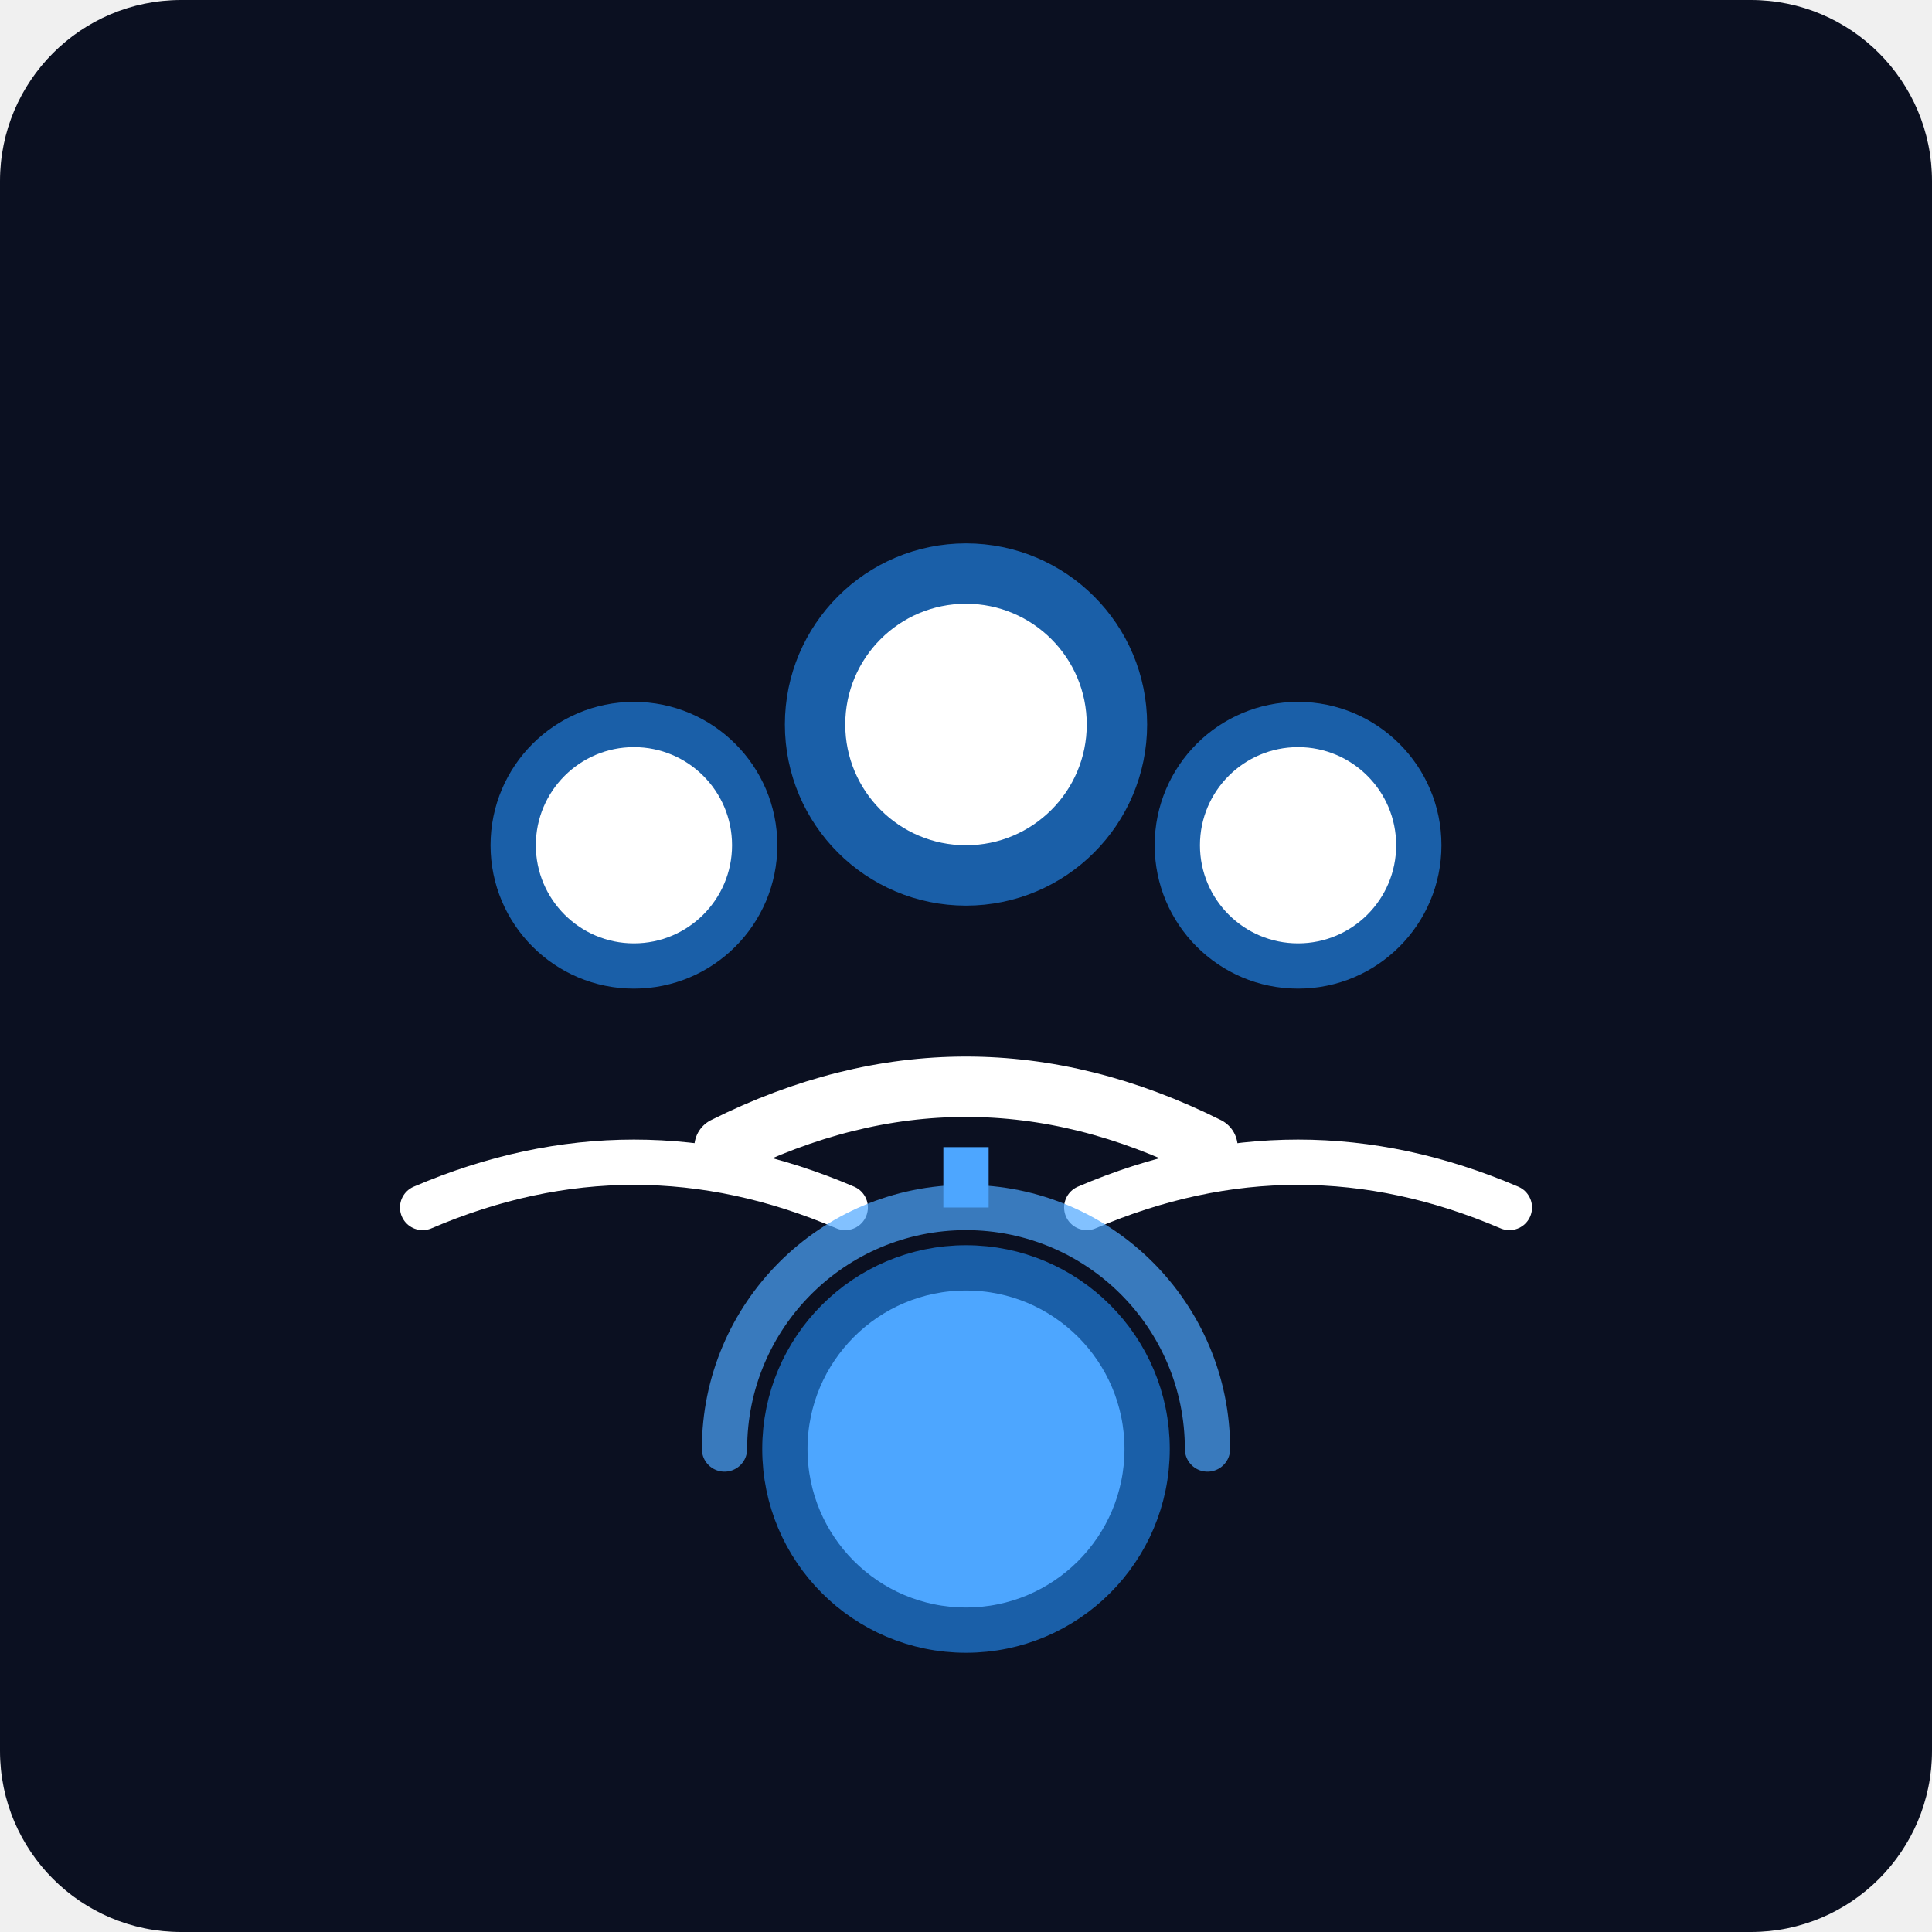
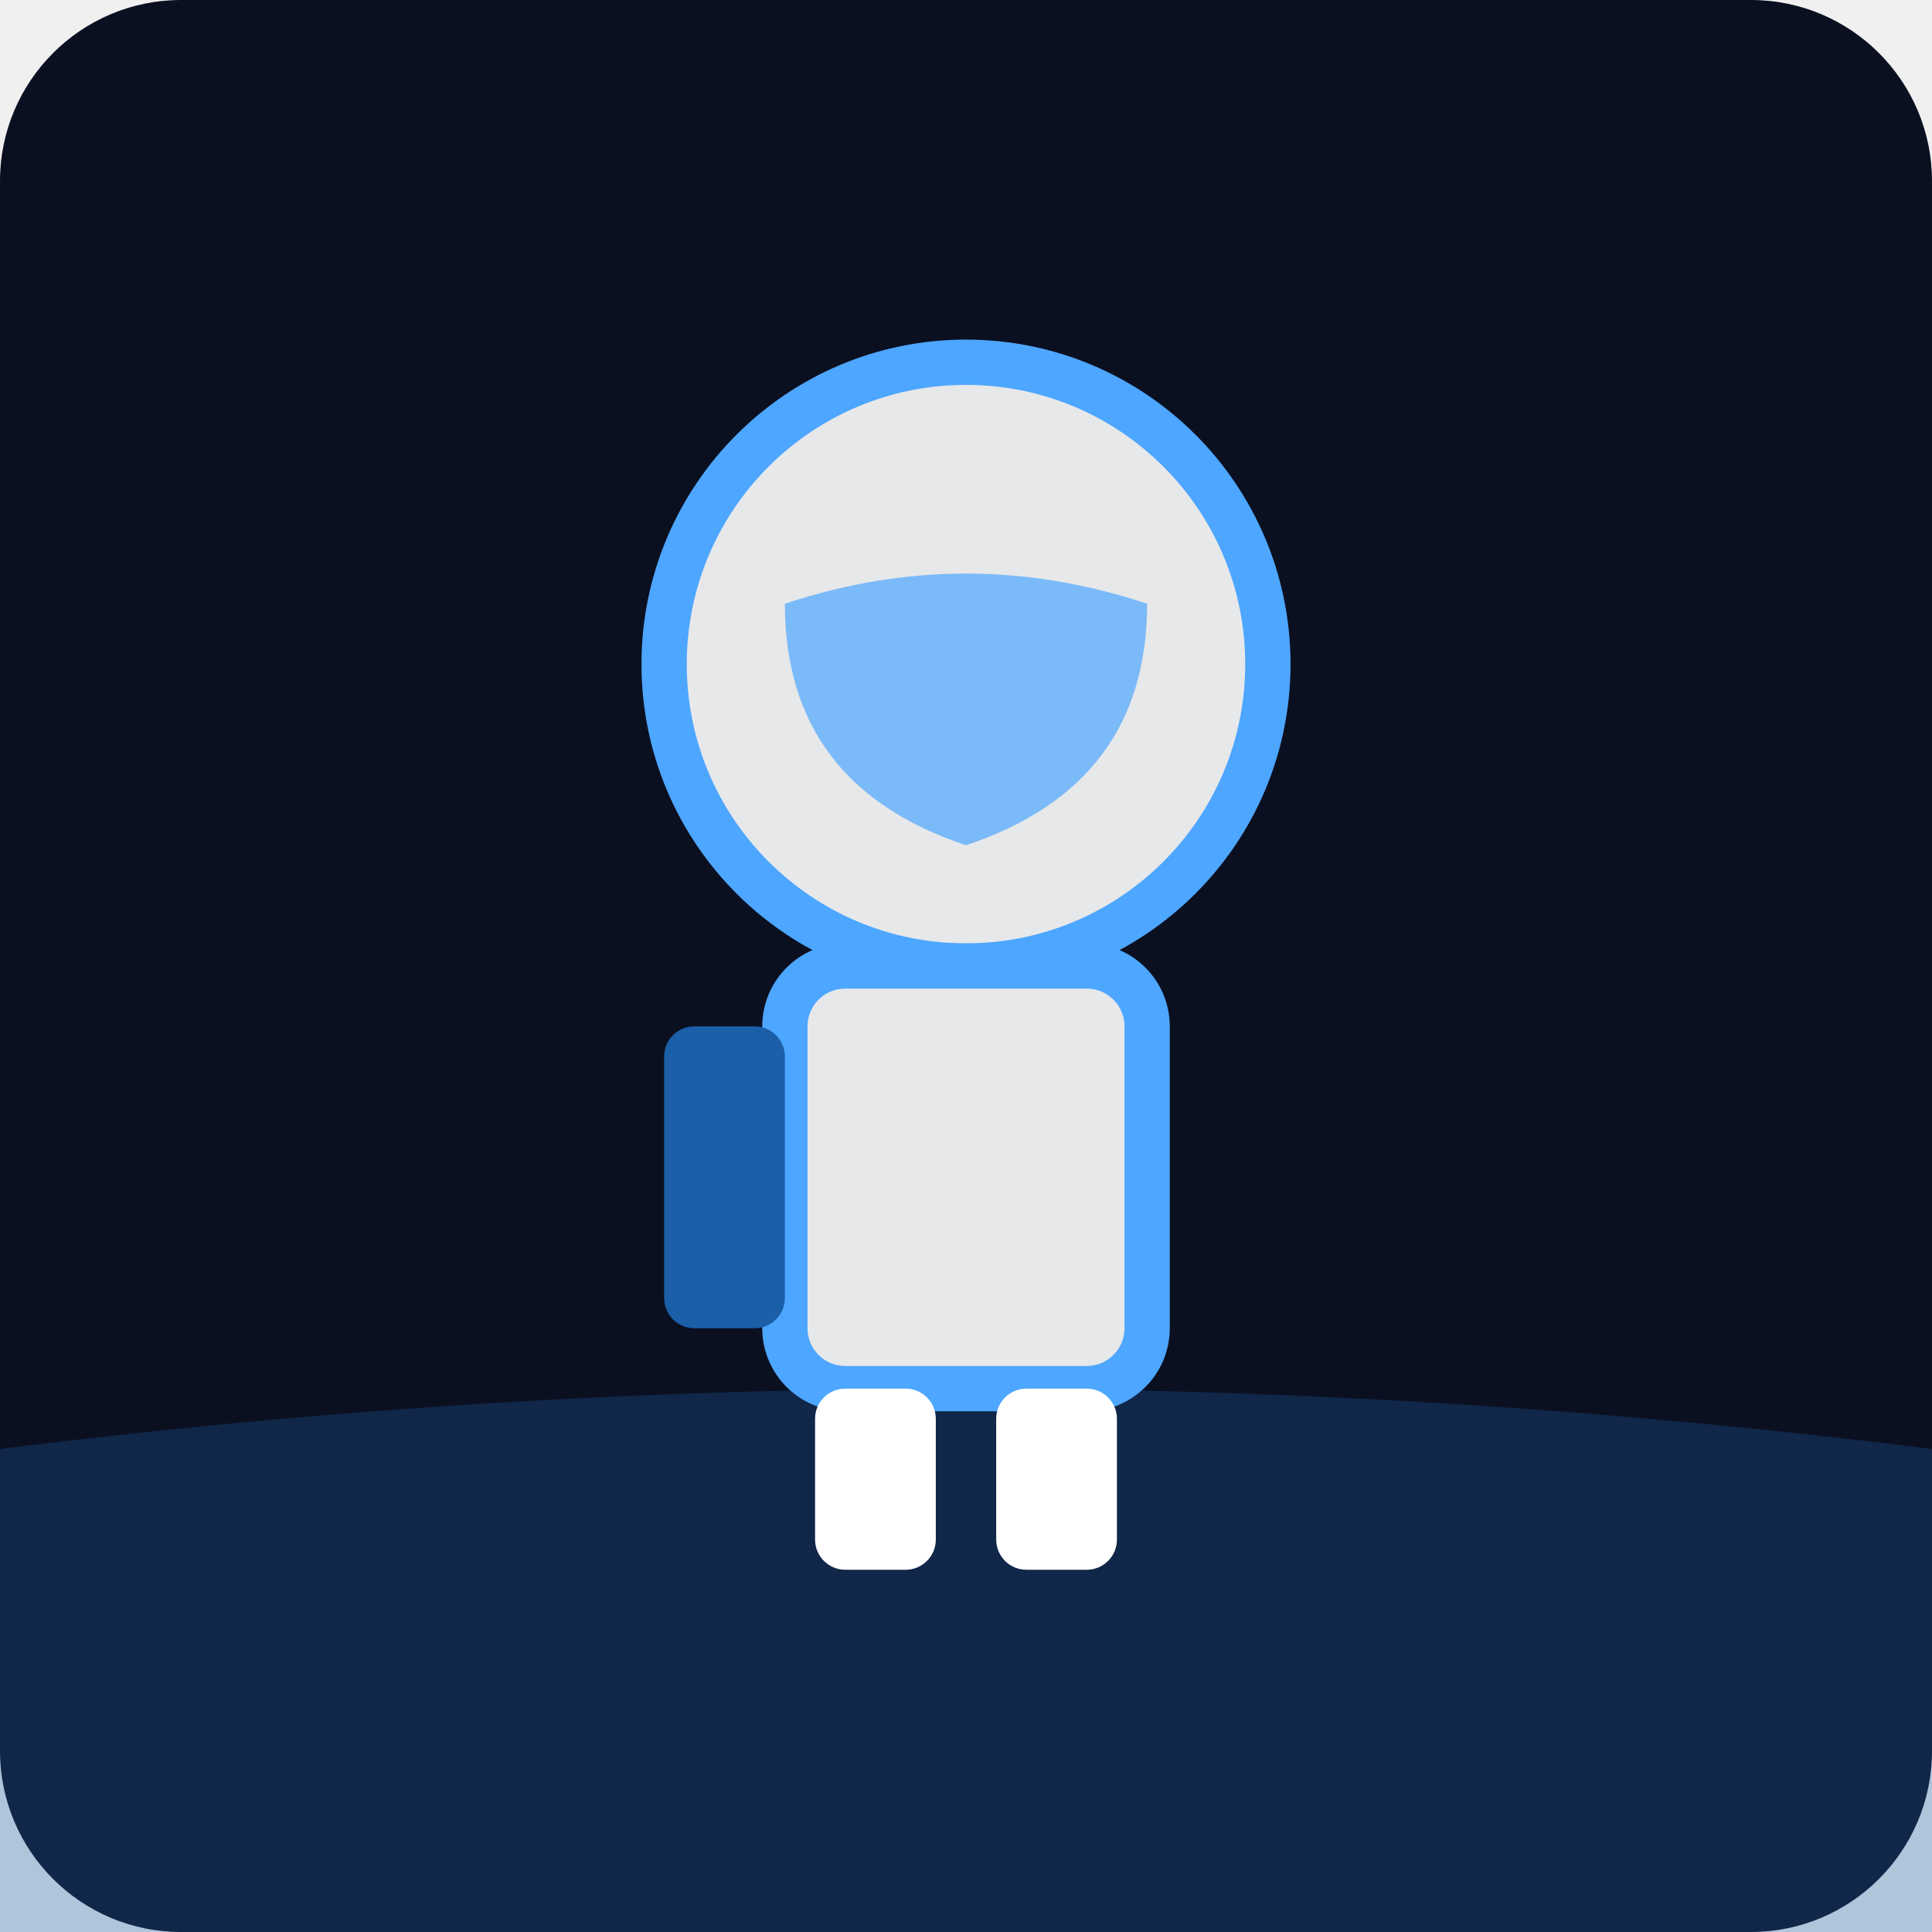
<svg xmlns="http://www.w3.org/2000/svg" viewBox="0 0 64 64">
  <rect x="0" y="0" width="64" height="64" rx="6" fill="#0b1021" />
-   <circle cx="32" cy="24" r="5" fill="#ffffff" stroke="#1a5fa8" stroke-width="2" />
-   <path d="M 24 38 Q 32 34 40 38" fill="none" stroke="#ffffff" stroke-width="2" stroke-linecap="round" />
-   <circle cx="21" cy="28" r="4" fill="#ffffff" stroke="#1a5fa8" stroke-width="1.5" />
-   <path d="M 14 40 Q 21 37 28 40" fill="none" stroke="#ffffff" stroke-width="1.5" stroke-linecap="round" />
-   <circle cx="43" cy="28" r="4" fill="#ffffff" stroke="#1a5fa8" stroke-width="1.5" />
-   <path d="M 36 40 Q 43 37 50 40" fill="none" stroke="#ffffff" stroke-width="1.5" stroke-linecap="round" />
-   <circle cx="32" cy="48" r="6" fill="#4da6ff" stroke="#1a5fa8" stroke-width="1.5" />
-   <path d="M 32 38 L 32 42" stroke="#4da6ff" stroke-width="1.5" stroke-dasharray="2 2" />
-   <path d="M 24 48 A 8 8 0 0 1 40 48" fill="none" stroke="#4da6ff" stroke-width="1.5" stroke-linecap="round" opacity="0.7" />
+   <path d="M 0 48 Q 32 44 64 48 L 64 64 L 0 64 Z" fill="#1a5fa8" opacity="0.3" />
+   <circle cx="32" cy="22" r="10" fill="#ffffff" opacity="0.9" />
+   <circle cx="32" cy="22" r="10" fill="none" stroke="#4da6ff" stroke-width="1.5" />
+   <path d="M 26 20 Q 32 18 38 20 Q 38 26 32 28 Q 26 26 26 20 Z" fill="#4da6ff" opacity="0.7" />
+   <rect x="26" y="32" width="12" height="14" rx="2" fill="#ffffff" opacity="0.9" />
+   <rect x="26" y="32" width="12" height="14" rx="2" fill="none" stroke="#4da6ff" stroke-width="1.5" />
+   <rect x="22" y="34" width="4" height="10" rx="1" fill="#1a5fa8" />
+   <rect x="27" y="46" width="4" height="6" rx="1" fill="#ffffff" />
+   <rect x="33" y="46" width="4" height="6" rx="1" fill="#ffffff" />
</svg>
